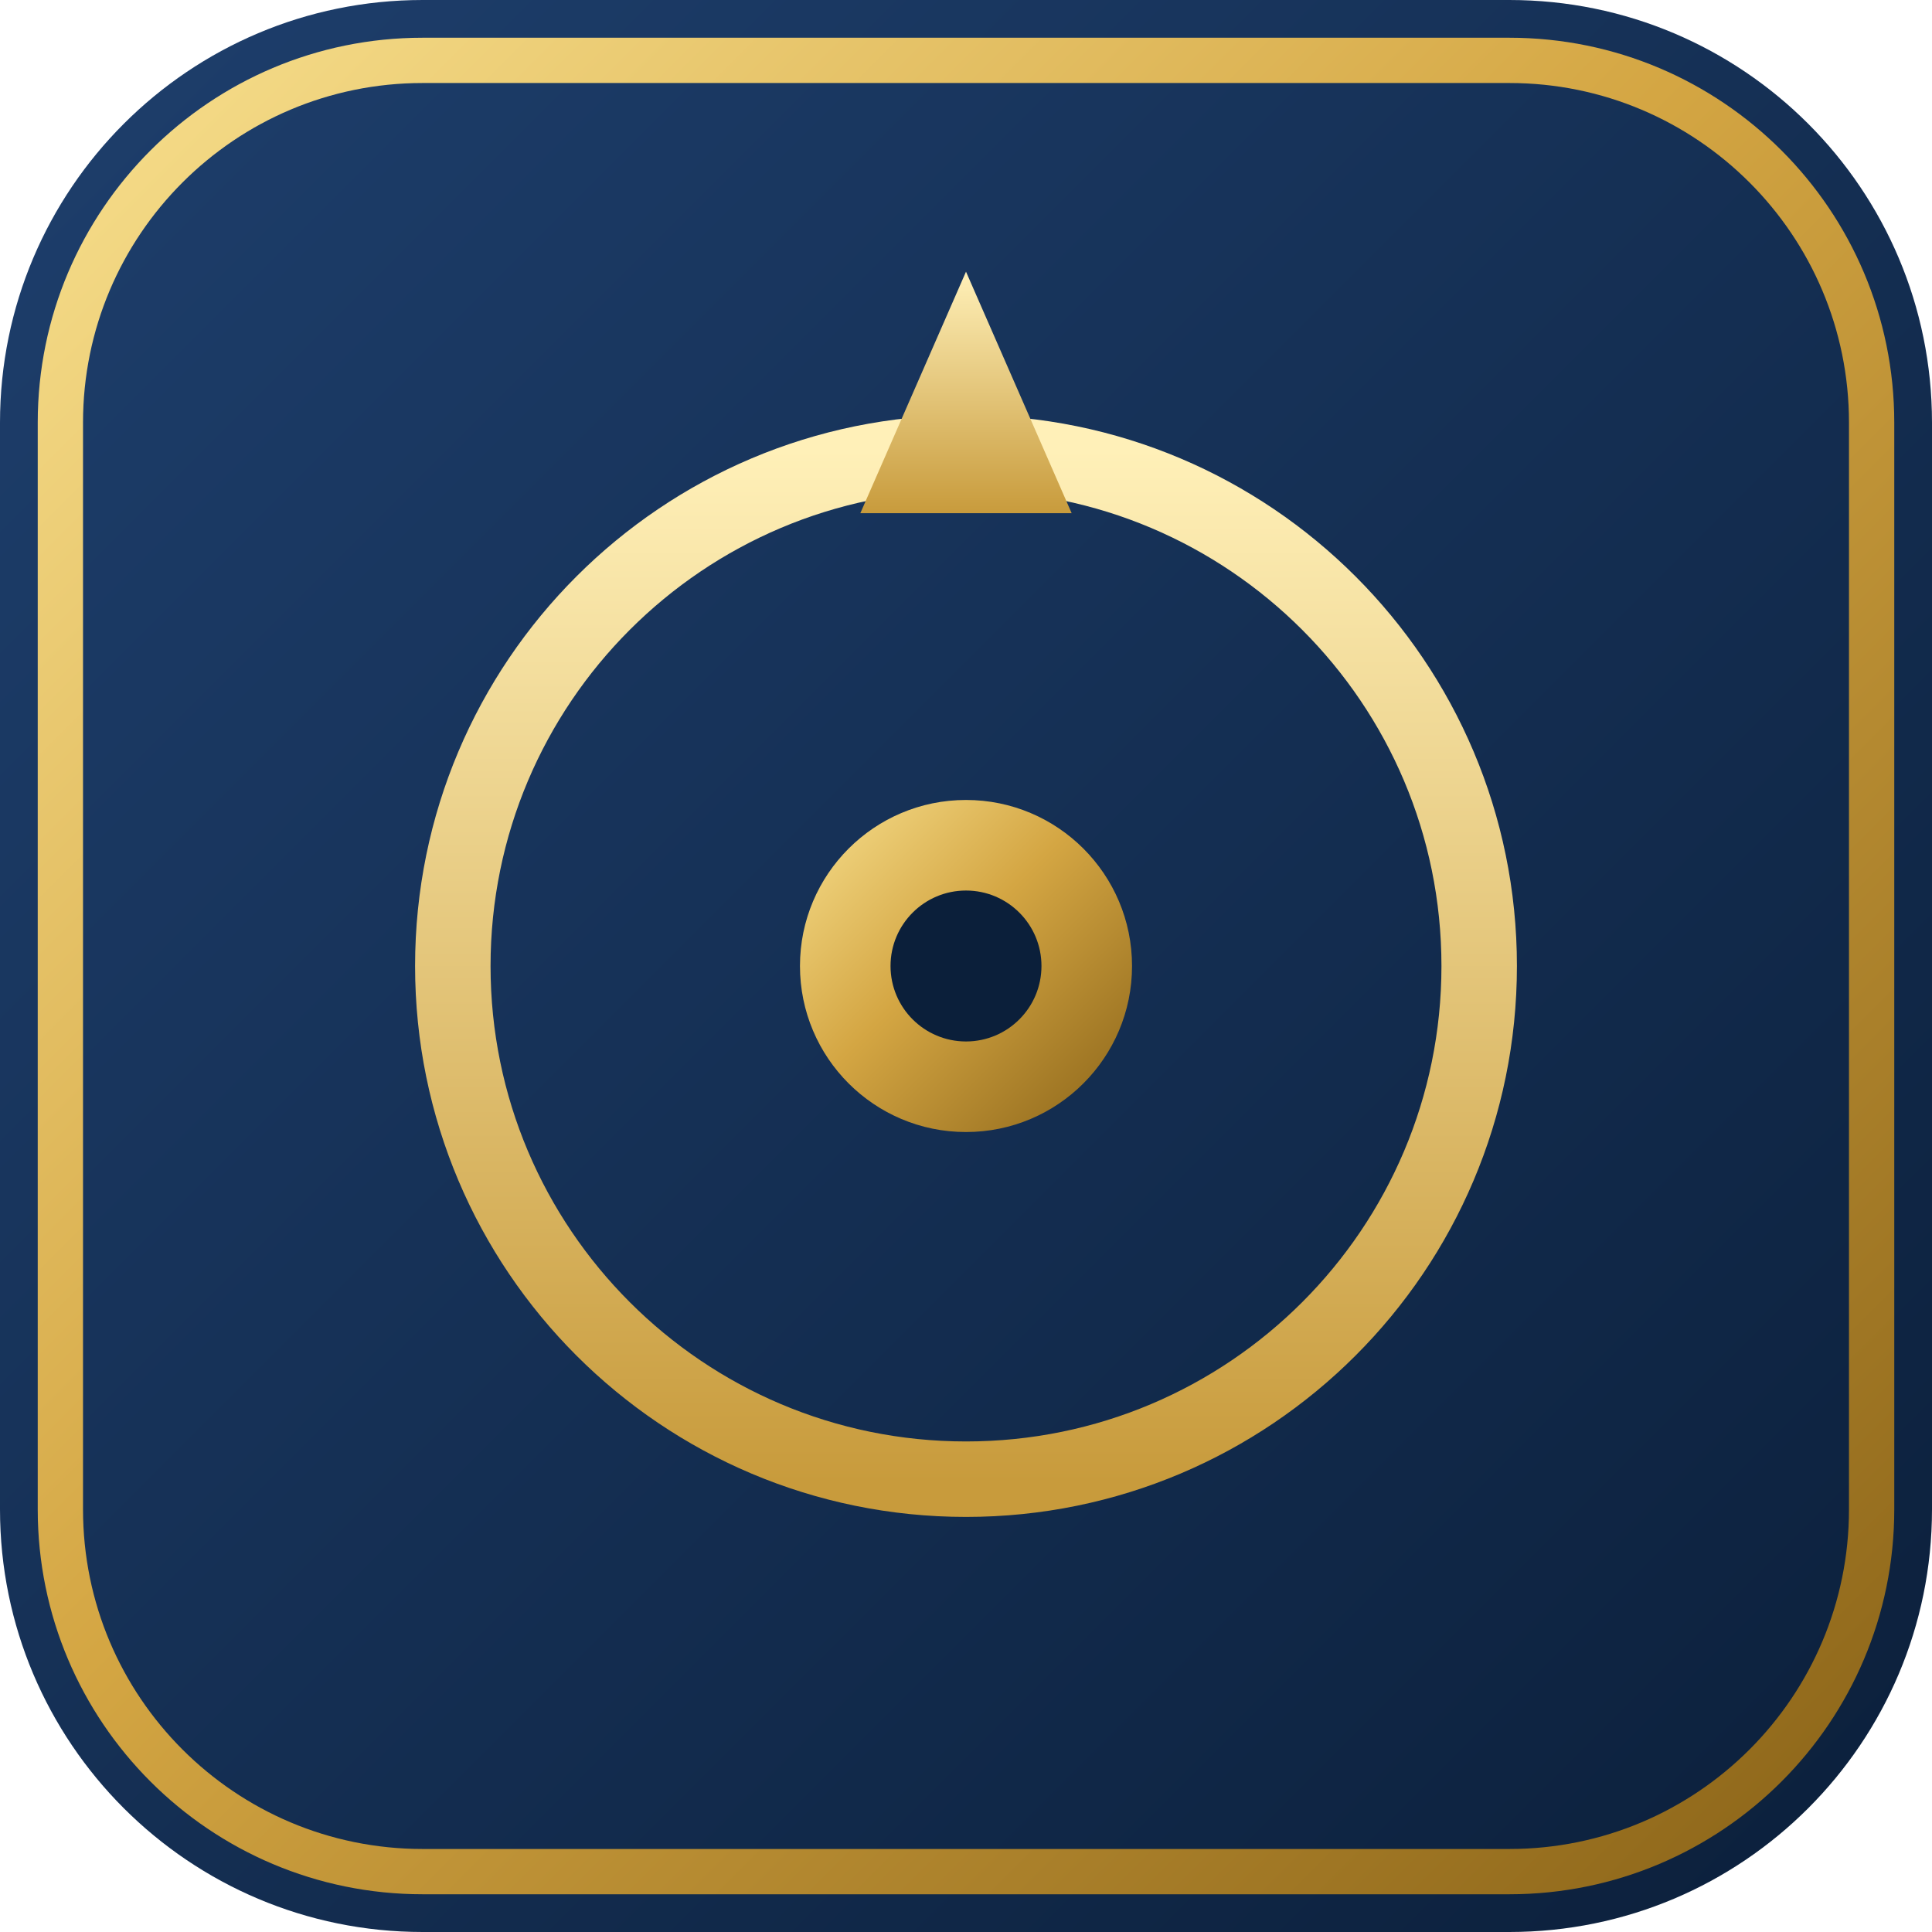
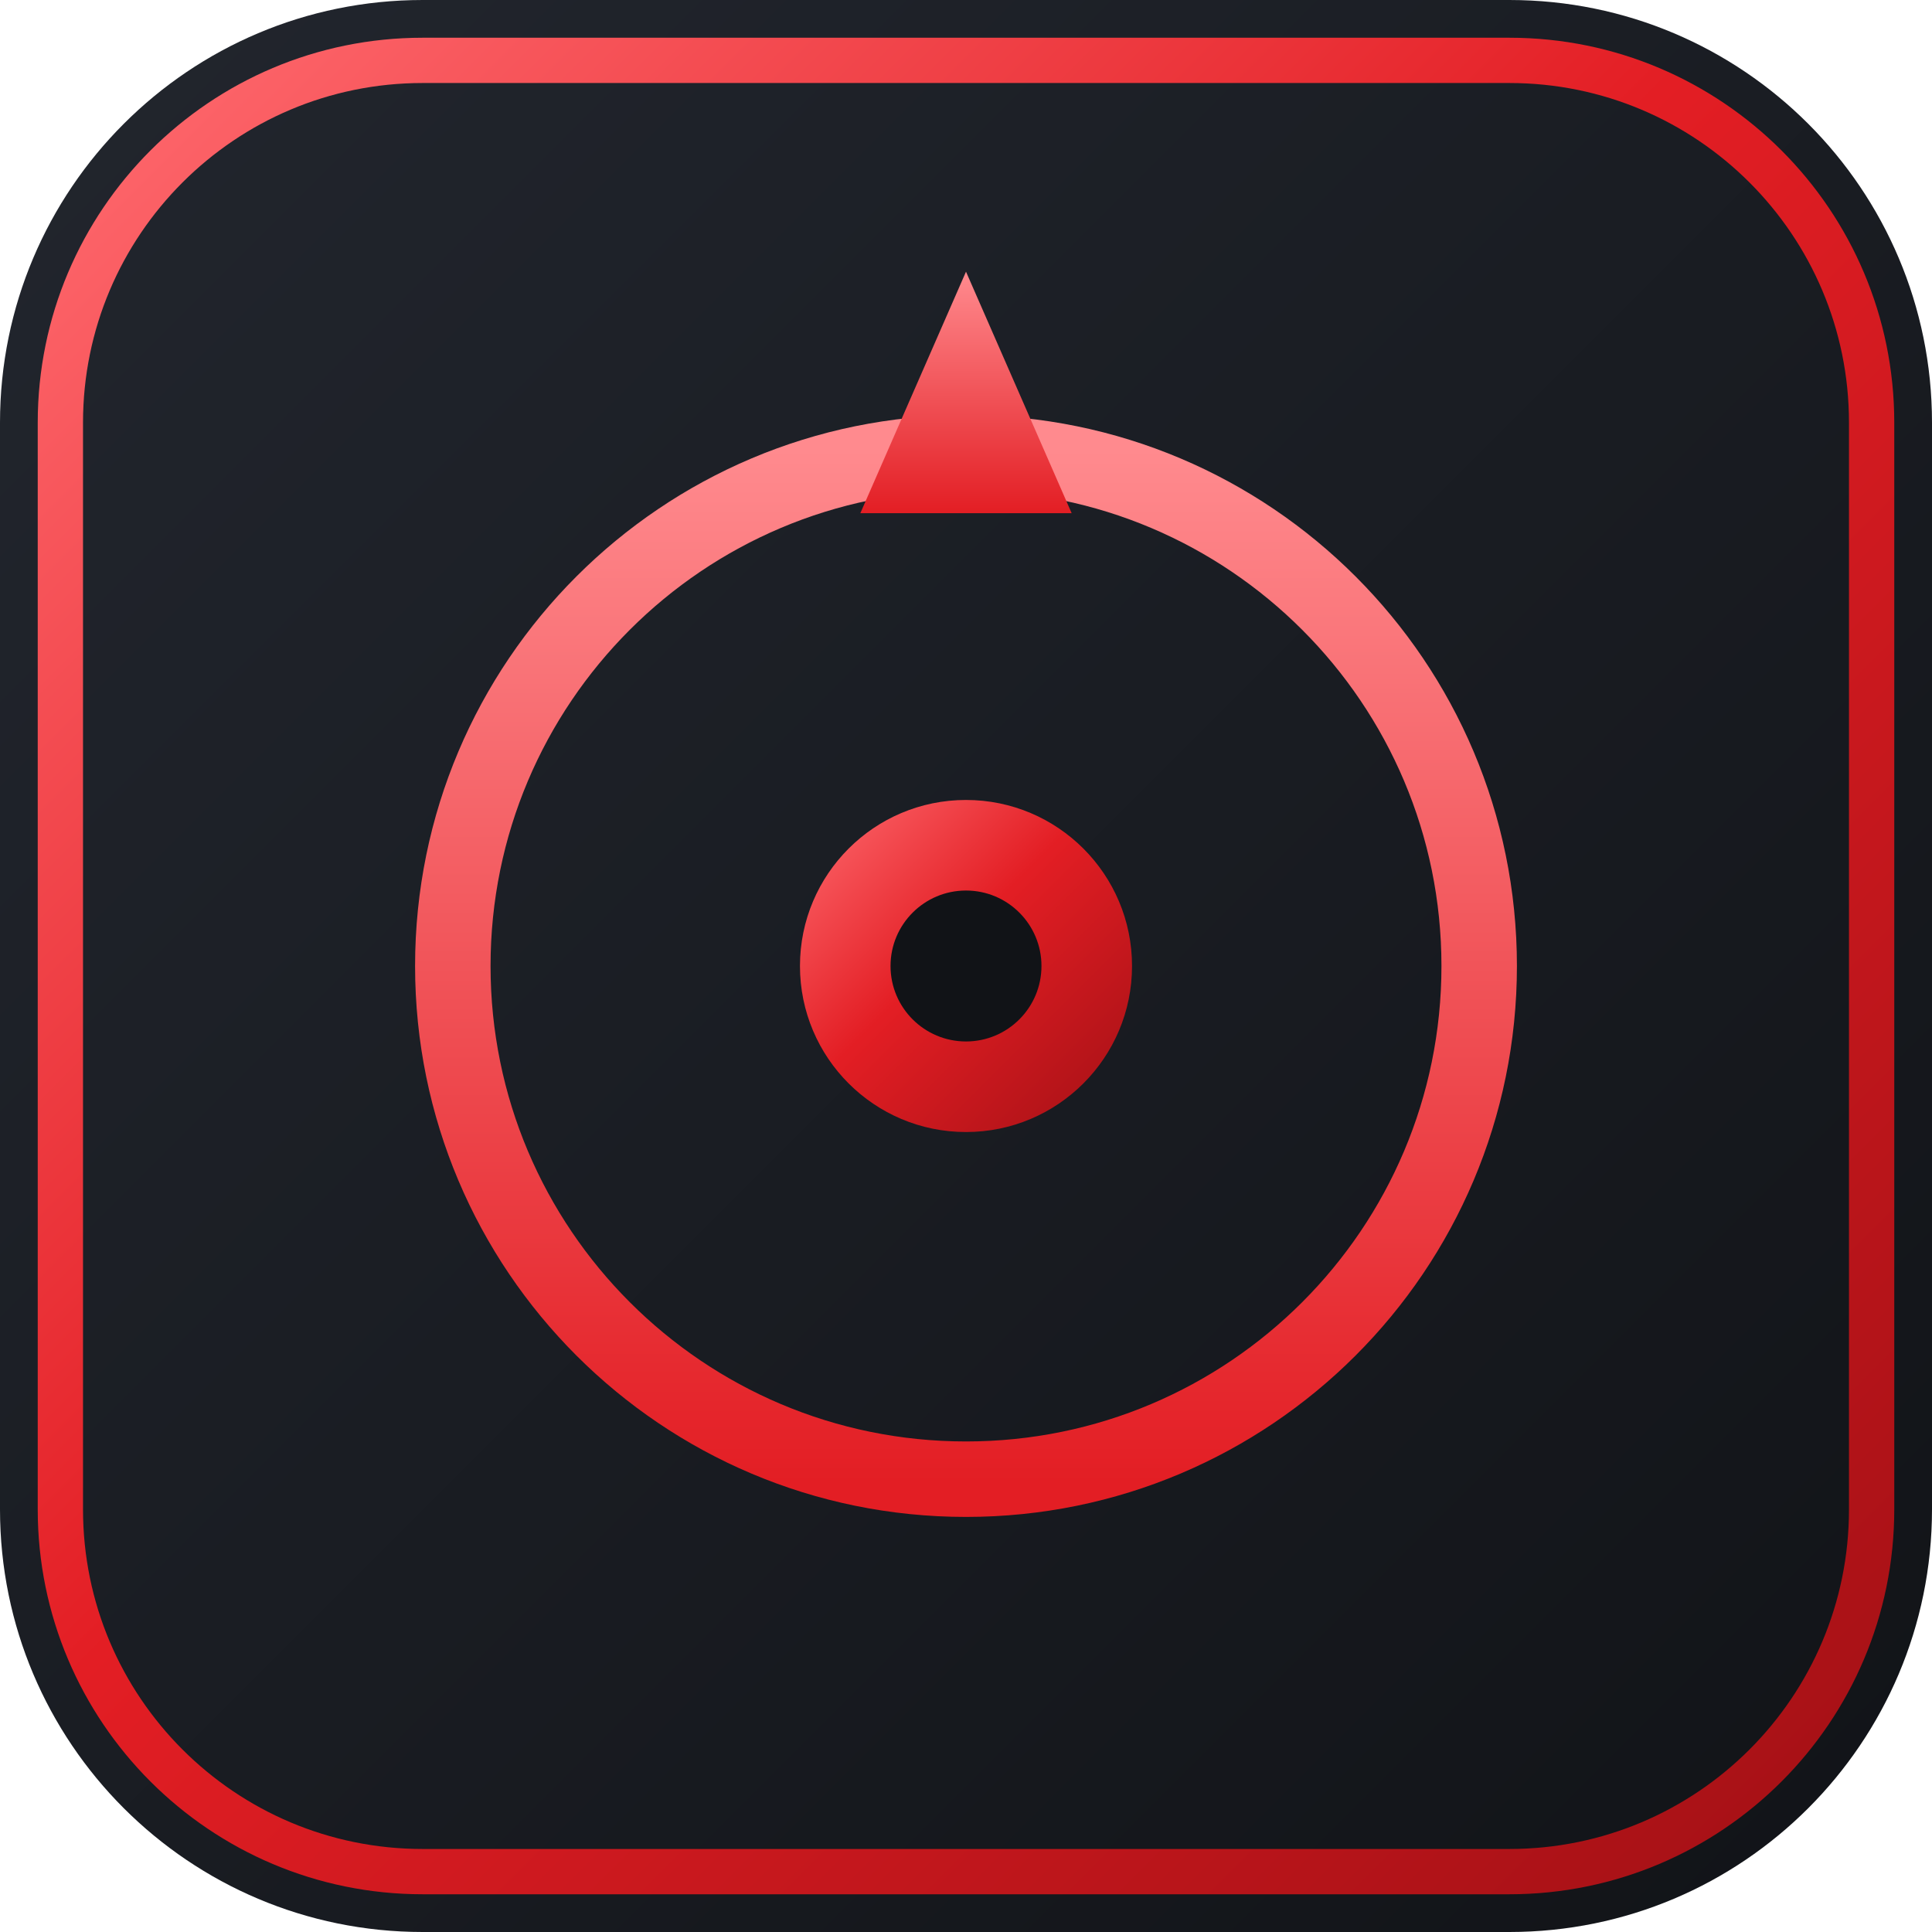
<svg xmlns="http://www.w3.org/2000/svg" viewBox="0 0 128 128">
  <defs>
    <linearGradient id="navyTop" x1="0%" y1="0%" x2="100%" y2="100%">
-       <stop offset="0%" stop-color="#1E3F6D" />
-       <stop offset="100%" stop-color="#0B1F3A" />
+       <stop offset="0%" stop-color="#22262E" />
+       <stop offset="100%" stop-color="#111317" />
    </linearGradient>
    <linearGradient id="navySide" x1="0%" y1="0%" x2="0%" y2="100%">
-       <stop offset="0%" stop-color="#132D52" />
-       <stop offset="100%" stop-color="#061224" />
+       <stop offset="0%" stop-color="#1B1E24" />
+       <stop offset="100%" stop-color="#090B0E" />
    </linearGradient>
    <linearGradient id="navyDark" x1="0%" y1="0%" x2="100%" y2="100%">
-       <stop offset="0%" stop-color="#0D2240" />
-       <stop offset="100%" stop-color="#050E1D" />
+       <stop offset="0%" stop-color="#16191F" />
+       <stop offset="100%" stop-color="#08090C" />
    </linearGradient>
    <linearGradient id="glassBlue" x1="0%" y1="0%" x2="100%" y2="100%">
-       <stop offset="0%" stop-color="#60A5FA" stop-opacity="0.92" />
-       <stop offset="50%" stop-color="#2563EB" stop-opacity="0.82" />
-       <stop offset="100%" stop-color="#1E3A8A" stop-opacity="0.95" />
+       <stop offset="0%" stop-color="#38BDF8" stop-opacity="0.92" />
+       <stop offset="50%" stop-color="#0095DA" stop-opacity="0.82" />
+       <stop offset="100%" stop-color="#0069A3" stop-opacity="0.95" />
    </linearGradient>
    <linearGradient id="glassShine" x1="0%" y1="0%" x2="0%" y2="100%">
      <stop offset="0%" stop-color="#FFFFFF" stop-opacity="0.65" />
      <stop offset="100%" stop-color="#FFFFFF" stop-opacity="0.0" />
    </linearGradient>
    <linearGradient id="gold" x1="0%" y1="0%" x2="100%" y2="100%">
-       <stop offset="0%" stop-color="#F7DF8D" />
-       <stop offset="45%" stop-color="#D4A643" />
-       <stop offset="100%" stop-color="#8B6418" />
+       <stop offset="0%" stop-color="#FF6B70" />
+       <stop offset="45%" stop-color="#E31E24" />
+       <stop offset="100%" stop-color="#A31015" />
    </linearGradient>
    <linearGradient id="goldLight" x1="0%" y1="0%" x2="0%" y2="100%">
-       <stop offset="0%" stop-color="#FFF0B8" />
-       <stop offset="100%" stop-color="#C89B3C" />
+       <stop offset="0%" stop-color="#FF8A8E" />
+       <stop offset="100%" stop-color="#E31E24" />
    </linearGradient>
    <radialGradient id="floorShadow" cx="50%" cy="50%" r="50%">
-       <stop offset="0%" stop-color="#0B1F3A" stop-opacity="0.22" />
-       <stop offset="70%" stop-color="#0B1F3A" stop-opacity="0.06" />
-       <stop offset="100%" stop-color="#0B1F3A" stop-opacity="0" />
+       <stop offset="0%" stop-color="#111317" stop-opacity="0.22" />
+       <stop offset="70%" stop-color="#111317" stop-opacity="0.06" />
+       <stop offset="100%" stop-color="#111317" stop-opacity="0" />
    </radialGradient>
    <filter id="softGlow" x="-20%" y="-20%" width="140%" height="140%">
      <feGaussianBlur stdDeviation="4" result="blur" />
      <feComposite in="SourceGraphic" in2="blur" operator="over" />
    </filter>
  </defs>
  <rect width="128" height="128" rx="28" fill="url(#navyTop)" />
  <rect x="4" y="4" width="120" height="120" rx="24" fill="none" stroke="url(#gold)" stroke-width="3" />
  <circle cx="64" cy="64" r="34" fill="none" stroke="url(#goldLight)" stroke-width="5" />
  <circle cx="64" cy="64" r="11" fill="url(#gold)" />
  <line x1="64" y1="22" x2="64" y2="106" stroke="url(#goldLight)" stroke-width="4" stroke-linecap="round" />
  <line x1="22" y1="64" x2="106" y2="64" stroke="url(#goldLight)" stroke-width="4" stroke-linecap="round" />
  <polygon points="64,18 71,34 57,34" fill="url(#goldLight)" />
-   <circle cx="64" cy="64" r="5" fill="#0B1F3A" />
+   <circle cx="64" cy="64" r="5" fill="#111317" />
</svg>
